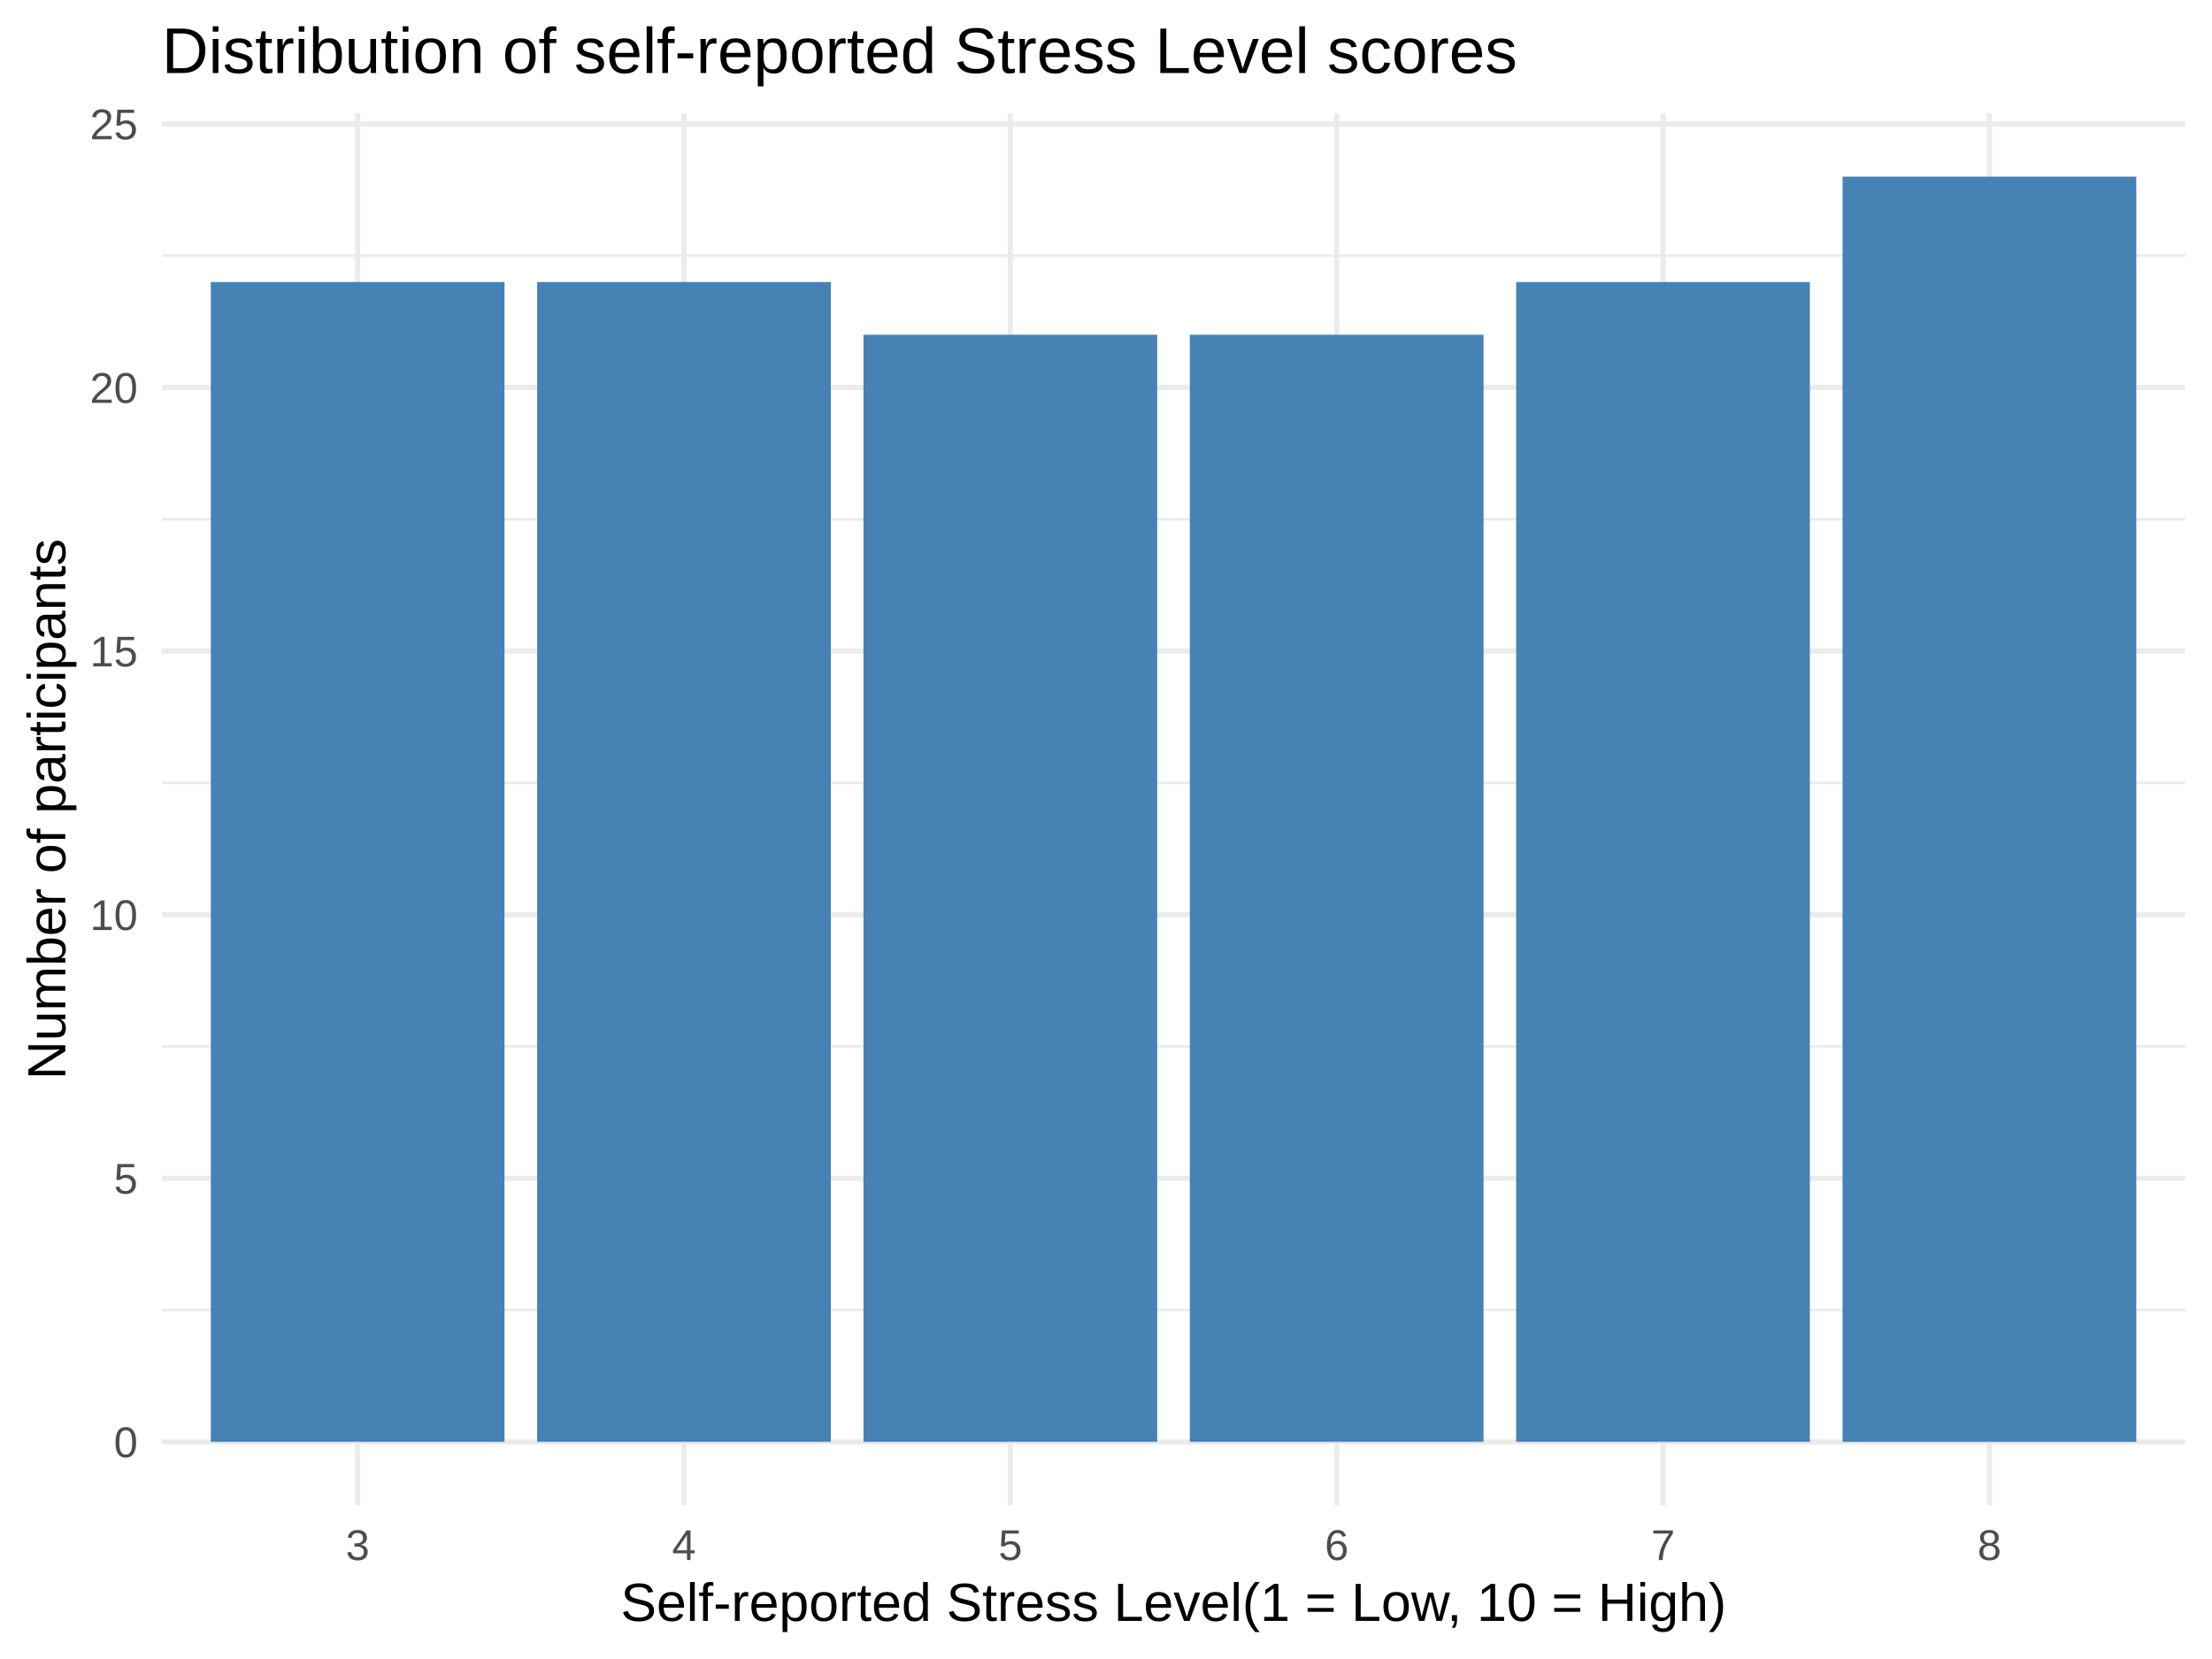
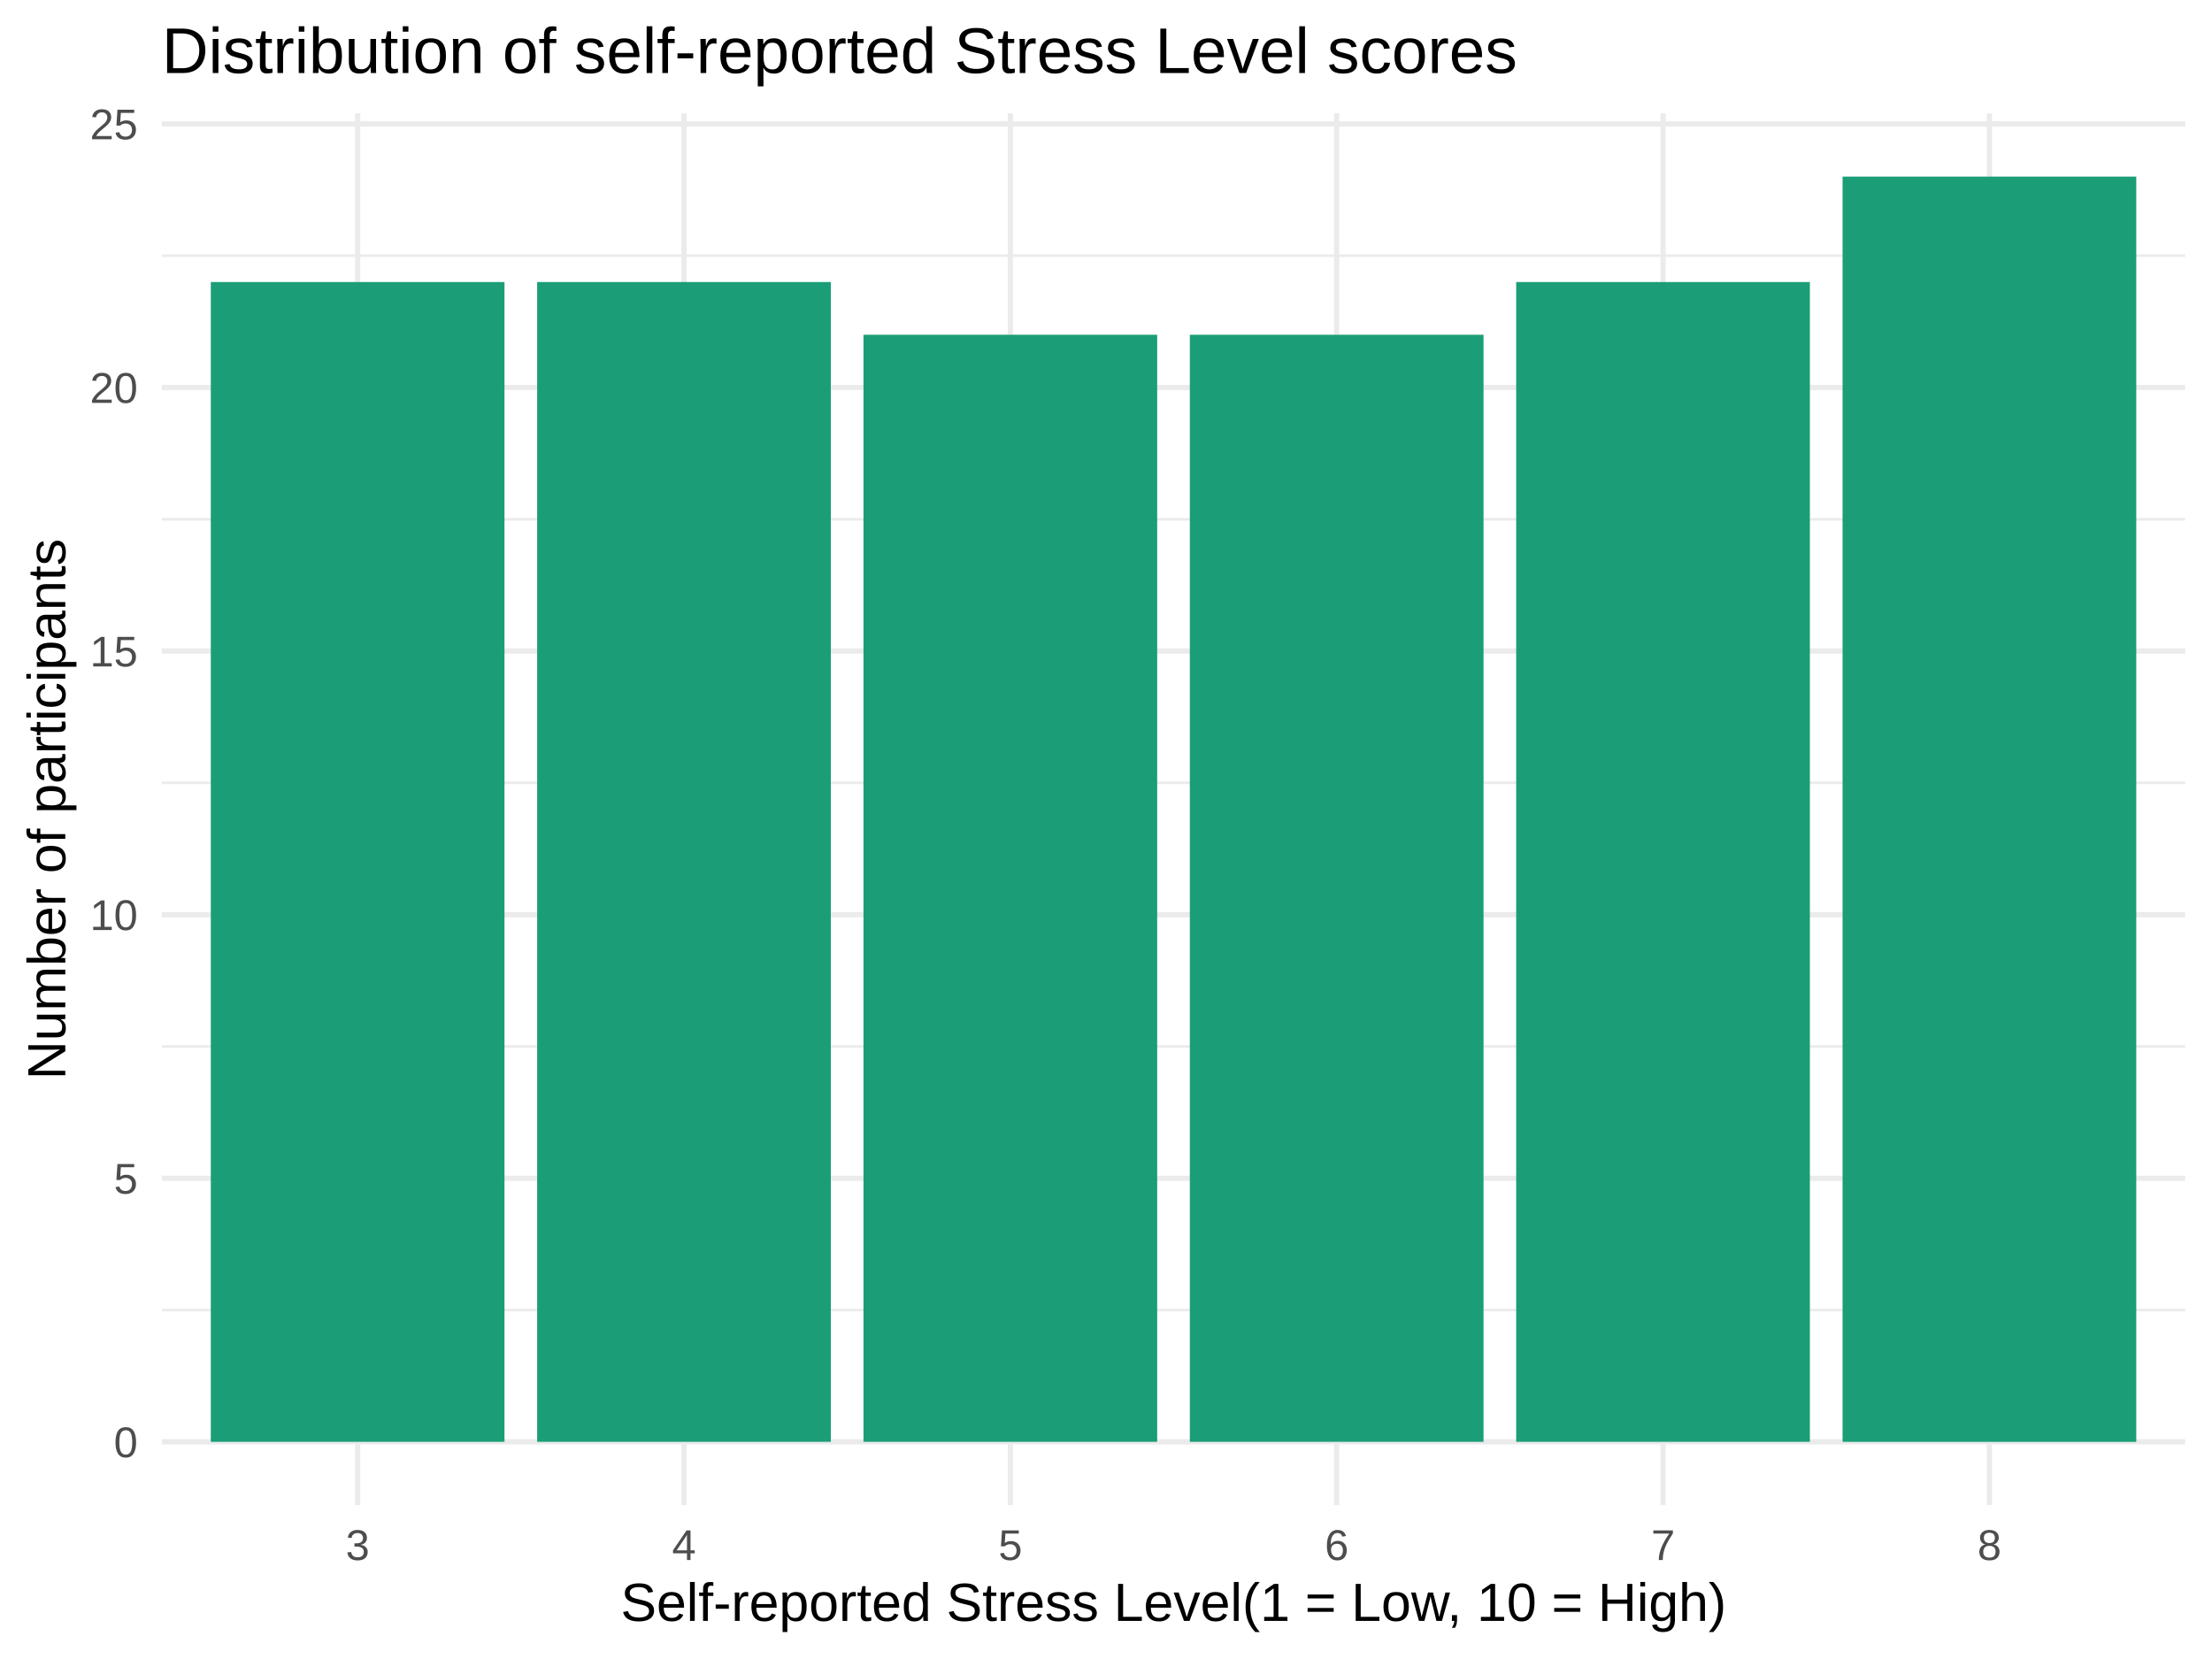
<svg xmlns="http://www.w3.org/2000/svg" width="576.00pt" height="432.00pt" viewBox="0 0 576.00 432.00">
  <g class="svglite">
    <defs>
      <style type="text/css">
    .svglite line, .svglite polyline, .svglite polygon, .svglite path, .svglite rect, .svglite circle {
      fill: none;
      stroke: #000000;
      stroke-linecap: round;
      stroke-linejoin: round;
      stroke-miterlimit: 10.00;
    }
    .svglite text {
      white-space: pre;
    }
    .svglite g.glyphgroup path {
      fill: inherit;
      stroke: none;
    }
  </style>
    </defs>
    <rect width="100%" height="100%" style="stroke: none; fill: #FFFFFF;" />
    <defs>
      <clipPath id="cpMC4wMHw1NzYuMDB8MC4wMHw0MzIuMDA=">
        <rect x="0.00" y="0.00" width="576.00" height="432.00" />
      </clipPath>
    </defs>
    <g clip-path="url(#cpMC4wMHw1NzYuMDB8MC4wMHw0MzIuMDA=)">
      <rect x="0.00" y="0.00" width="576.00" height="432.00" style="stroke-width: 1.36; stroke: none; fill: #FFFFFF;" />
    </g>
    <defs>
      <clipPath id="cpNDIuMTR8NTY5LjAzfDI5LjUxfDM5MS45Mw==">
        <rect x="42.14" y="29.51" width="526.88" height="362.41" />
      </clipPath>
    </defs>
    <g clip-path="url(#cpNDIuMTR8NTY5LjAzfDI5LjUxfDM5MS45Mw==)">
      <polyline points="42.14,341.13 569.03,341.13 " style="stroke-width: 0.68; stroke: #EBEBEB; stroke-linecap: butt;" />
      <polyline points="42.14,272.50 569.03,272.50 " style="stroke-width: 0.68; stroke: #EBEBEB; stroke-linecap: butt;" />
      <polyline points="42.14,203.86 569.03,203.86 " style="stroke-width: 0.68; stroke: #EBEBEB; stroke-linecap: butt;" />
      <polyline points="42.14,135.22 569.03,135.22 " style="stroke-width: 0.68; stroke: #EBEBEB; stroke-linecap: butt;" />
      <polyline points="42.14,66.58 569.03,66.58 " style="stroke-width: 0.68; stroke: #EBEBEB; stroke-linecap: butt;" />
      <polyline points="42.14,375.45 569.03,375.45 " style="stroke-width: 1.36; stroke: #EBEBEB; stroke-linecap: butt;" />
      <polyline points="42.14,306.82 569.03,306.82 " style="stroke-width: 1.36; stroke: #EBEBEB; stroke-linecap: butt;" />
      <polyline points="42.14,238.18 569.03,238.18 " style="stroke-width: 1.36; stroke: #EBEBEB; stroke-linecap: butt;" />
      <polyline points="42.14,169.54 569.03,169.54 " style="stroke-width: 1.36; stroke: #EBEBEB; stroke-linecap: butt;" />
      <polyline points="42.14,100.90 569.03,100.90 " style="stroke-width: 1.36; stroke: #EBEBEB; stroke-linecap: butt;" />
      <polyline points="42.14,32.26 569.03,32.26 " style="stroke-width: 1.36; stroke: #EBEBEB; stroke-linecap: butt;" />
      <polyline points="93.13,391.93 93.13,29.51 " style="stroke-width: 1.36; stroke: #EBEBEB; stroke-linecap: butt;" />
      <polyline points="178.11,391.93 178.11,29.51 " style="stroke-width: 1.36; stroke: #EBEBEB; stroke-linecap: butt;" />
      <polyline points="263.09,391.93 263.09,29.51 " style="stroke-width: 1.36; stroke: #EBEBEB; stroke-linecap: butt;" />
      <polyline points="348.07,391.93 348.07,29.51 " style="stroke-width: 1.36; stroke: #EBEBEB; stroke-linecap: butt;" />
      <polyline points="433.06,391.93 433.06,29.51 " style="stroke-width: 1.36; stroke: #EBEBEB; stroke-linecap: butt;" />
      <polyline points="518.04,391.93 518.04,29.51 " style="stroke-width: 1.36; stroke: #EBEBEB; stroke-linecap: butt;" />
-       <rect x="54.89" y="73.44" width="76.48" height="302.01" style="stroke-width: 1.36; stroke: none; stroke-linecap: butt; stroke-linejoin: miter; fill: #4682B4;" />
-       <rect x="139.87" y="73.44" width="76.48" height="302.01" style="stroke-width: 1.36; stroke: none; stroke-linecap: butt; stroke-linejoin: miter; fill: #4682B4;" />
-       <rect x="224.85" y="87.17" width="76.48" height="288.28" style="stroke-width: 1.36; stroke: none; stroke-linecap: butt; stroke-linejoin: miter; fill: #4682B4;" />
-       <rect x="309.83" y="87.17" width="76.48" height="288.28" style="stroke-width: 1.36; stroke: none; stroke-linecap: butt; stroke-linejoin: miter; fill: #4682B4;" />
-       <rect x="394.81" y="73.44" width="76.48" height="302.01" style="stroke-width: 1.36; stroke: none; stroke-linecap: butt; stroke-linejoin: miter; fill: #4682B4;" />
-       <rect x="479.80" y="45.99" width="76.48" height="329.47" style="stroke-width: 1.36; stroke: none; stroke-linecap: butt; stroke-linejoin: miter; fill: #4682B4;" />
+       <rect x="54.89" y="73.44" width="76.48" height="302.01" style="stroke-width: 1.36; stroke: none; stroke-linecap: butt; stroke-linejoin: miter; fill: #1B9E77;" />
+       <rect x="139.87" y="73.44" width="76.48" height="302.01" style="stroke-width: 1.36; stroke: none; stroke-linecap: butt; stroke-linejoin: miter; fill: #1B9E77;" />
+       <rect x="224.85" y="87.17" width="76.48" height="288.28" style="stroke-width: 1.36; stroke: none; stroke-linecap: butt; stroke-linejoin: miter; fill: #1B9E77;" />
+       <rect x="309.83" y="87.17" width="76.48" height="288.28" style="stroke-width: 1.36; stroke: none; stroke-linecap: butt; stroke-linejoin: miter; fill: #1B9E77;" />
+       <rect x="394.81" y="73.44" width="76.48" height="302.01" style="stroke-width: 1.36; stroke: none; stroke-linecap: butt; stroke-linejoin: miter; fill: #1B9E77;" />
+       <rect x="479.80" y="45.99" width="76.48" height="329.47" style="stroke-width: 1.36; stroke: none; stroke-linecap: butt; stroke-linejoin: miter; fill: #1B9E77;" />
    </g>
    <g clip-path="url(#cpMC4wMHw1NzYuMDB8MC4wMHw0MzIuMDA=)">
      <text x="35.87" y="379.46" text-anchor="end" style="font-size: 11.20px;fill: #4D4D4D; font-family: &quot;Arial&quot;;" textLength="6.22px" lengthAdjust="spacingAndGlyphs">0</text>
      <text x="35.87" y="310.82" text-anchor="end" style="font-size: 11.20px;fill: #4D4D4D; font-family: &quot;Arial&quot;;" textLength="6.22px" lengthAdjust="spacingAndGlyphs">5</text>
      <text x="35.87" y="242.18" text-anchor="end" style="font-size: 11.20px;fill: #4D4D4D; font-family: &quot;Arial&quot;;" textLength="12.44px" lengthAdjust="spacingAndGlyphs">10</text>
      <text x="35.87" y="173.54" text-anchor="end" style="font-size: 11.20px;fill: #4D4D4D; font-family: &quot;Arial&quot;;" textLength="12.44px" lengthAdjust="spacingAndGlyphs">15</text>
      <text x="35.87" y="104.91" text-anchor="end" style="font-size: 11.20px;fill: #4D4D4D; font-family: &quot;Arial&quot;;" textLength="12.44px" lengthAdjust="spacingAndGlyphs">20</text>
      <text x="35.87" y="36.27" text-anchor="end" style="font-size: 11.20px;fill: #4D4D4D; font-family: &quot;Arial&quot;;" textLength="12.44px" lengthAdjust="spacingAndGlyphs">25</text>
      <text x="93.13" y="406.22" text-anchor="middle" style="font-size: 11.20px;fill: #4D4D4D; font-family: &quot;Arial&quot;;" textLength="6.22px" lengthAdjust="spacingAndGlyphs">3</text>
      <text x="178.11" y="406.22" text-anchor="middle" style="font-size: 11.20px;fill: #4D4D4D; font-family: &quot;Arial&quot;;" textLength="6.22px" lengthAdjust="spacingAndGlyphs">4</text>
      <text x="263.09" y="406.22" text-anchor="middle" style="font-size: 11.20px;fill: #4D4D4D; font-family: &quot;Arial&quot;;" textLength="6.22px" lengthAdjust="spacingAndGlyphs">5</text>
      <text x="348.07" y="406.22" text-anchor="middle" style="font-size: 11.20px;fill: #4D4D4D; font-family: &quot;Arial&quot;;" textLength="6.22px" lengthAdjust="spacingAndGlyphs">6</text>
      <text x="433.06" y="406.22" text-anchor="middle" style="font-size: 11.20px;fill: #4D4D4D; font-family: &quot;Arial&quot;;" textLength="6.22px" lengthAdjust="spacingAndGlyphs">7</text>
      <text x="518.04" y="406.22" text-anchor="middle" style="font-size: 11.20px;fill: #4D4D4D; font-family: &quot;Arial&quot;;" textLength="6.22px" lengthAdjust="spacingAndGlyphs">8</text>
      <text x="305.58" y="422.08" text-anchor="middle" style="font-size: 14.00px; font-family: &quot;Arial&quot;;" textLength="287.83px" lengthAdjust="spacingAndGlyphs">Self-reported Stress Level(1 = Low, 10 = High)</text>
      <text transform="translate(17.00,210.72) rotate(-90)" text-anchor="middle" style="font-size: 14.00px; font-family: &quot;Arial&quot;;" textLength="140.78px" lengthAdjust="spacingAndGlyphs">Number of participants</text>
      <text x="42.14" y="19.01" style="font-size: 16.80px; font-family: &quot;Arial&quot;;" textLength="353.05px" lengthAdjust="spacingAndGlyphs">Distribution of self-reported Stress Level scores</text>
    </g>
  </g>
</svg>
